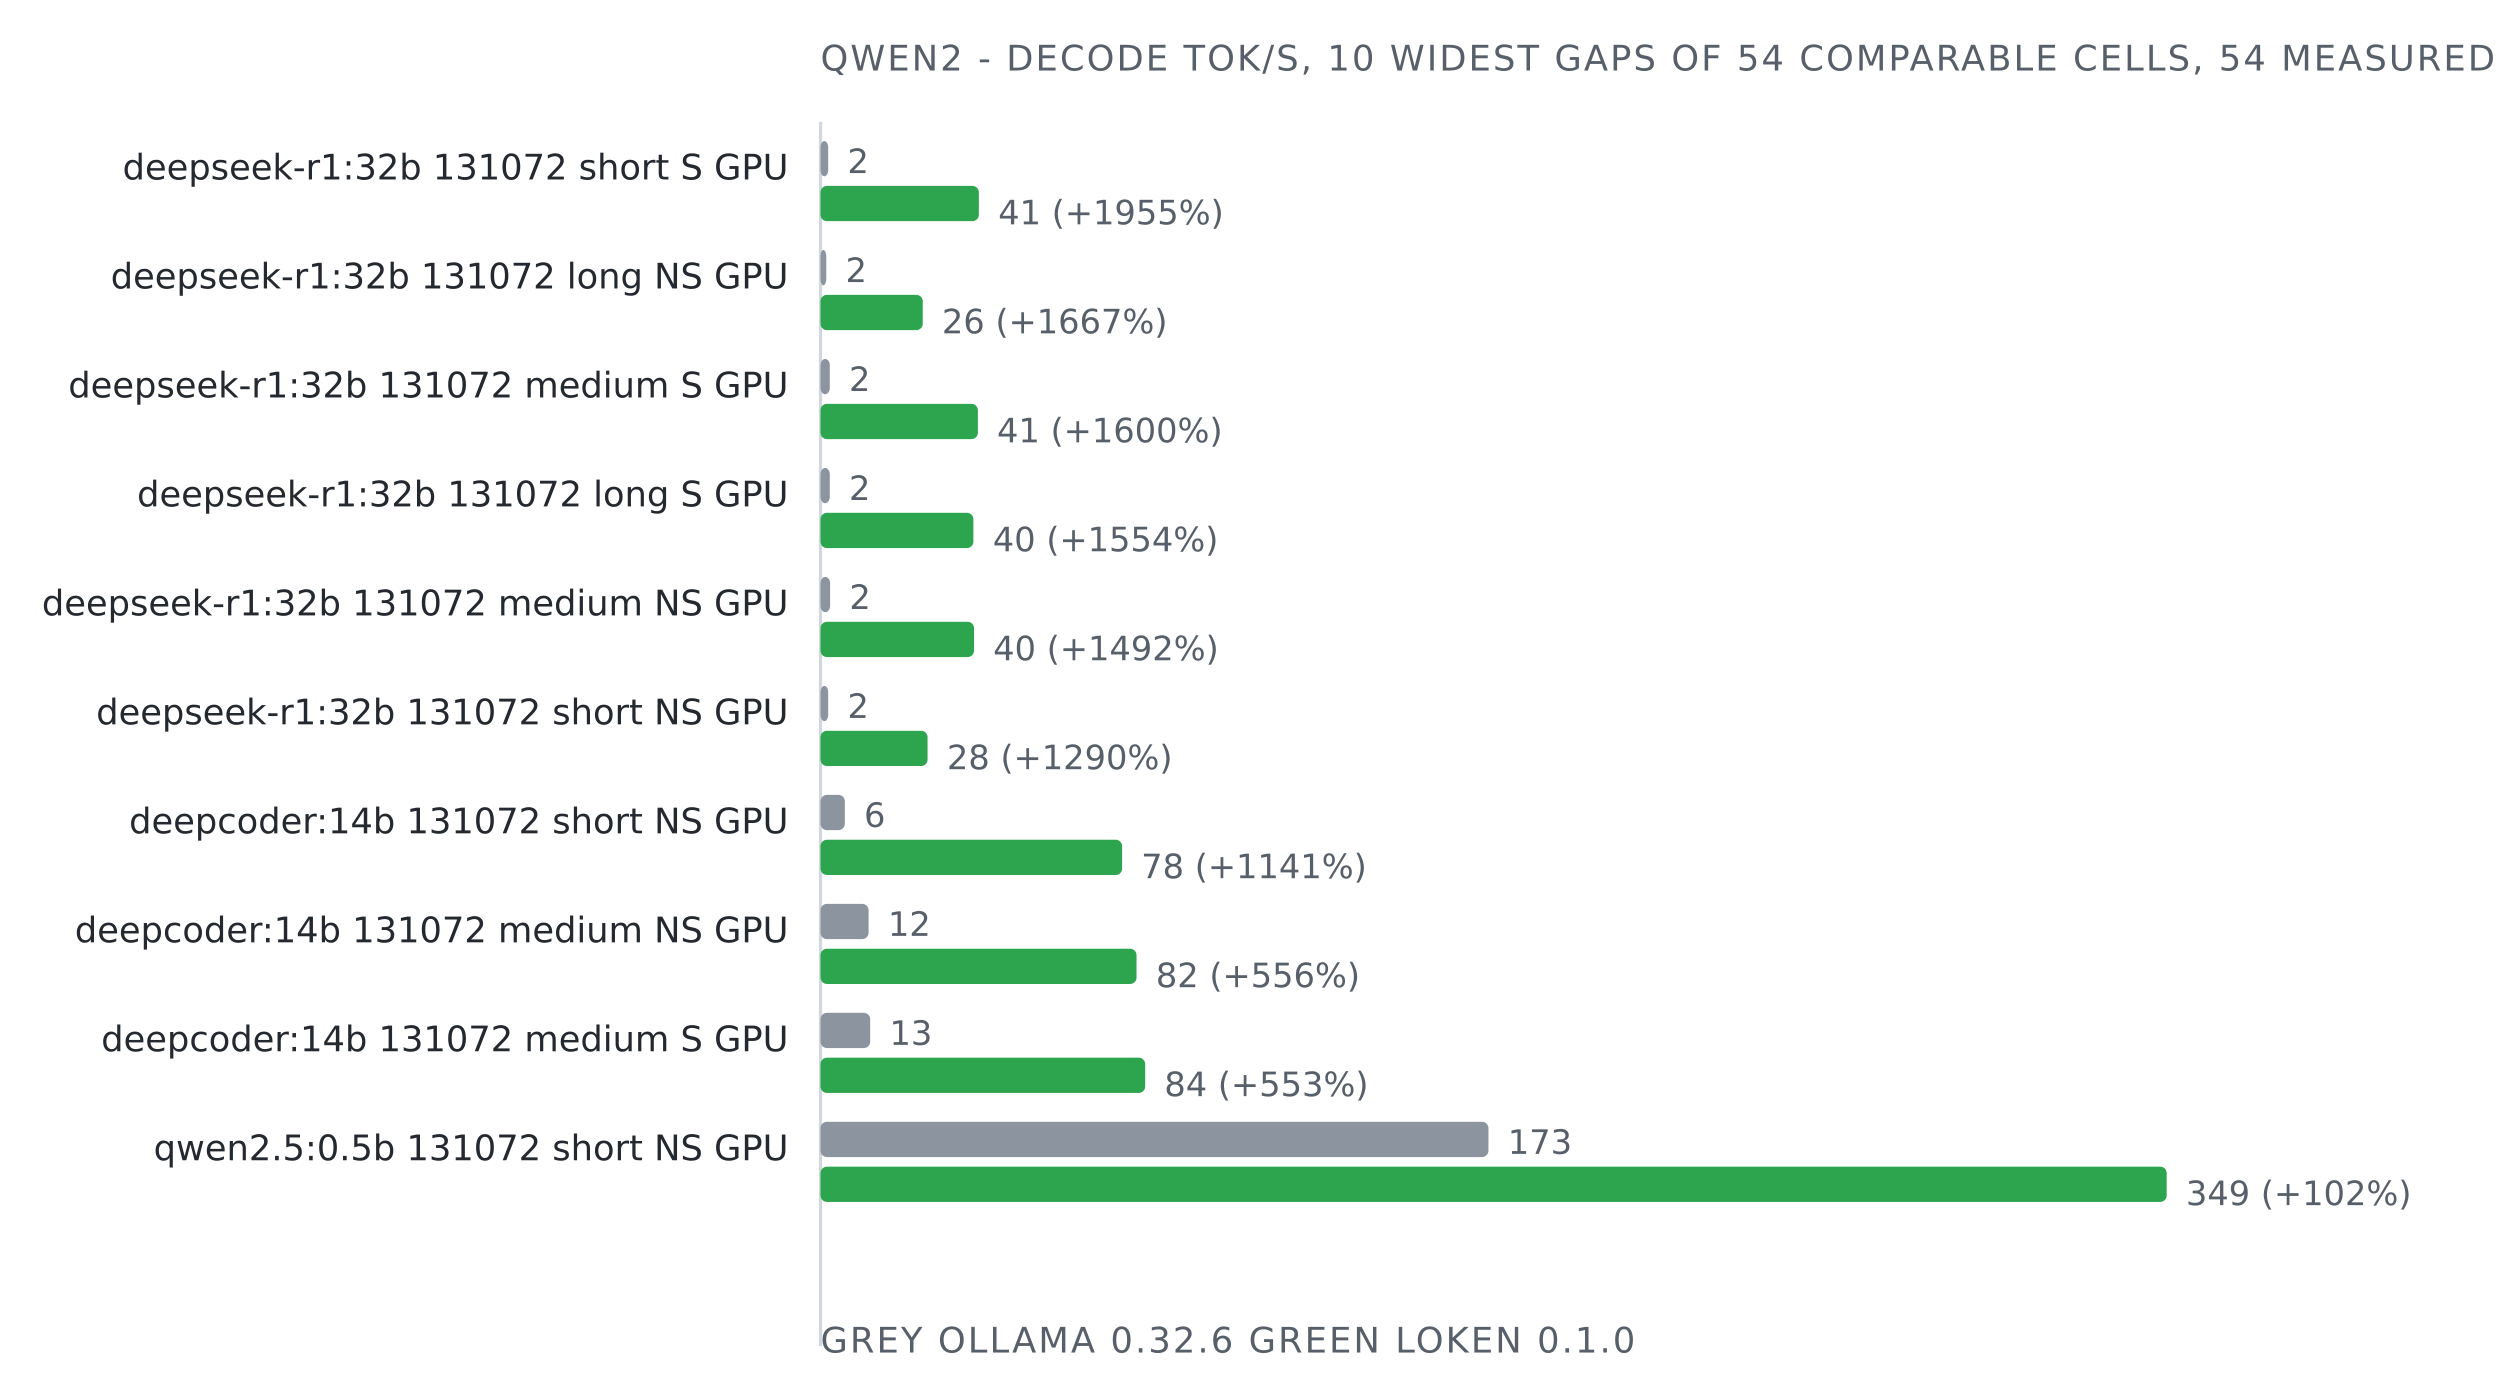
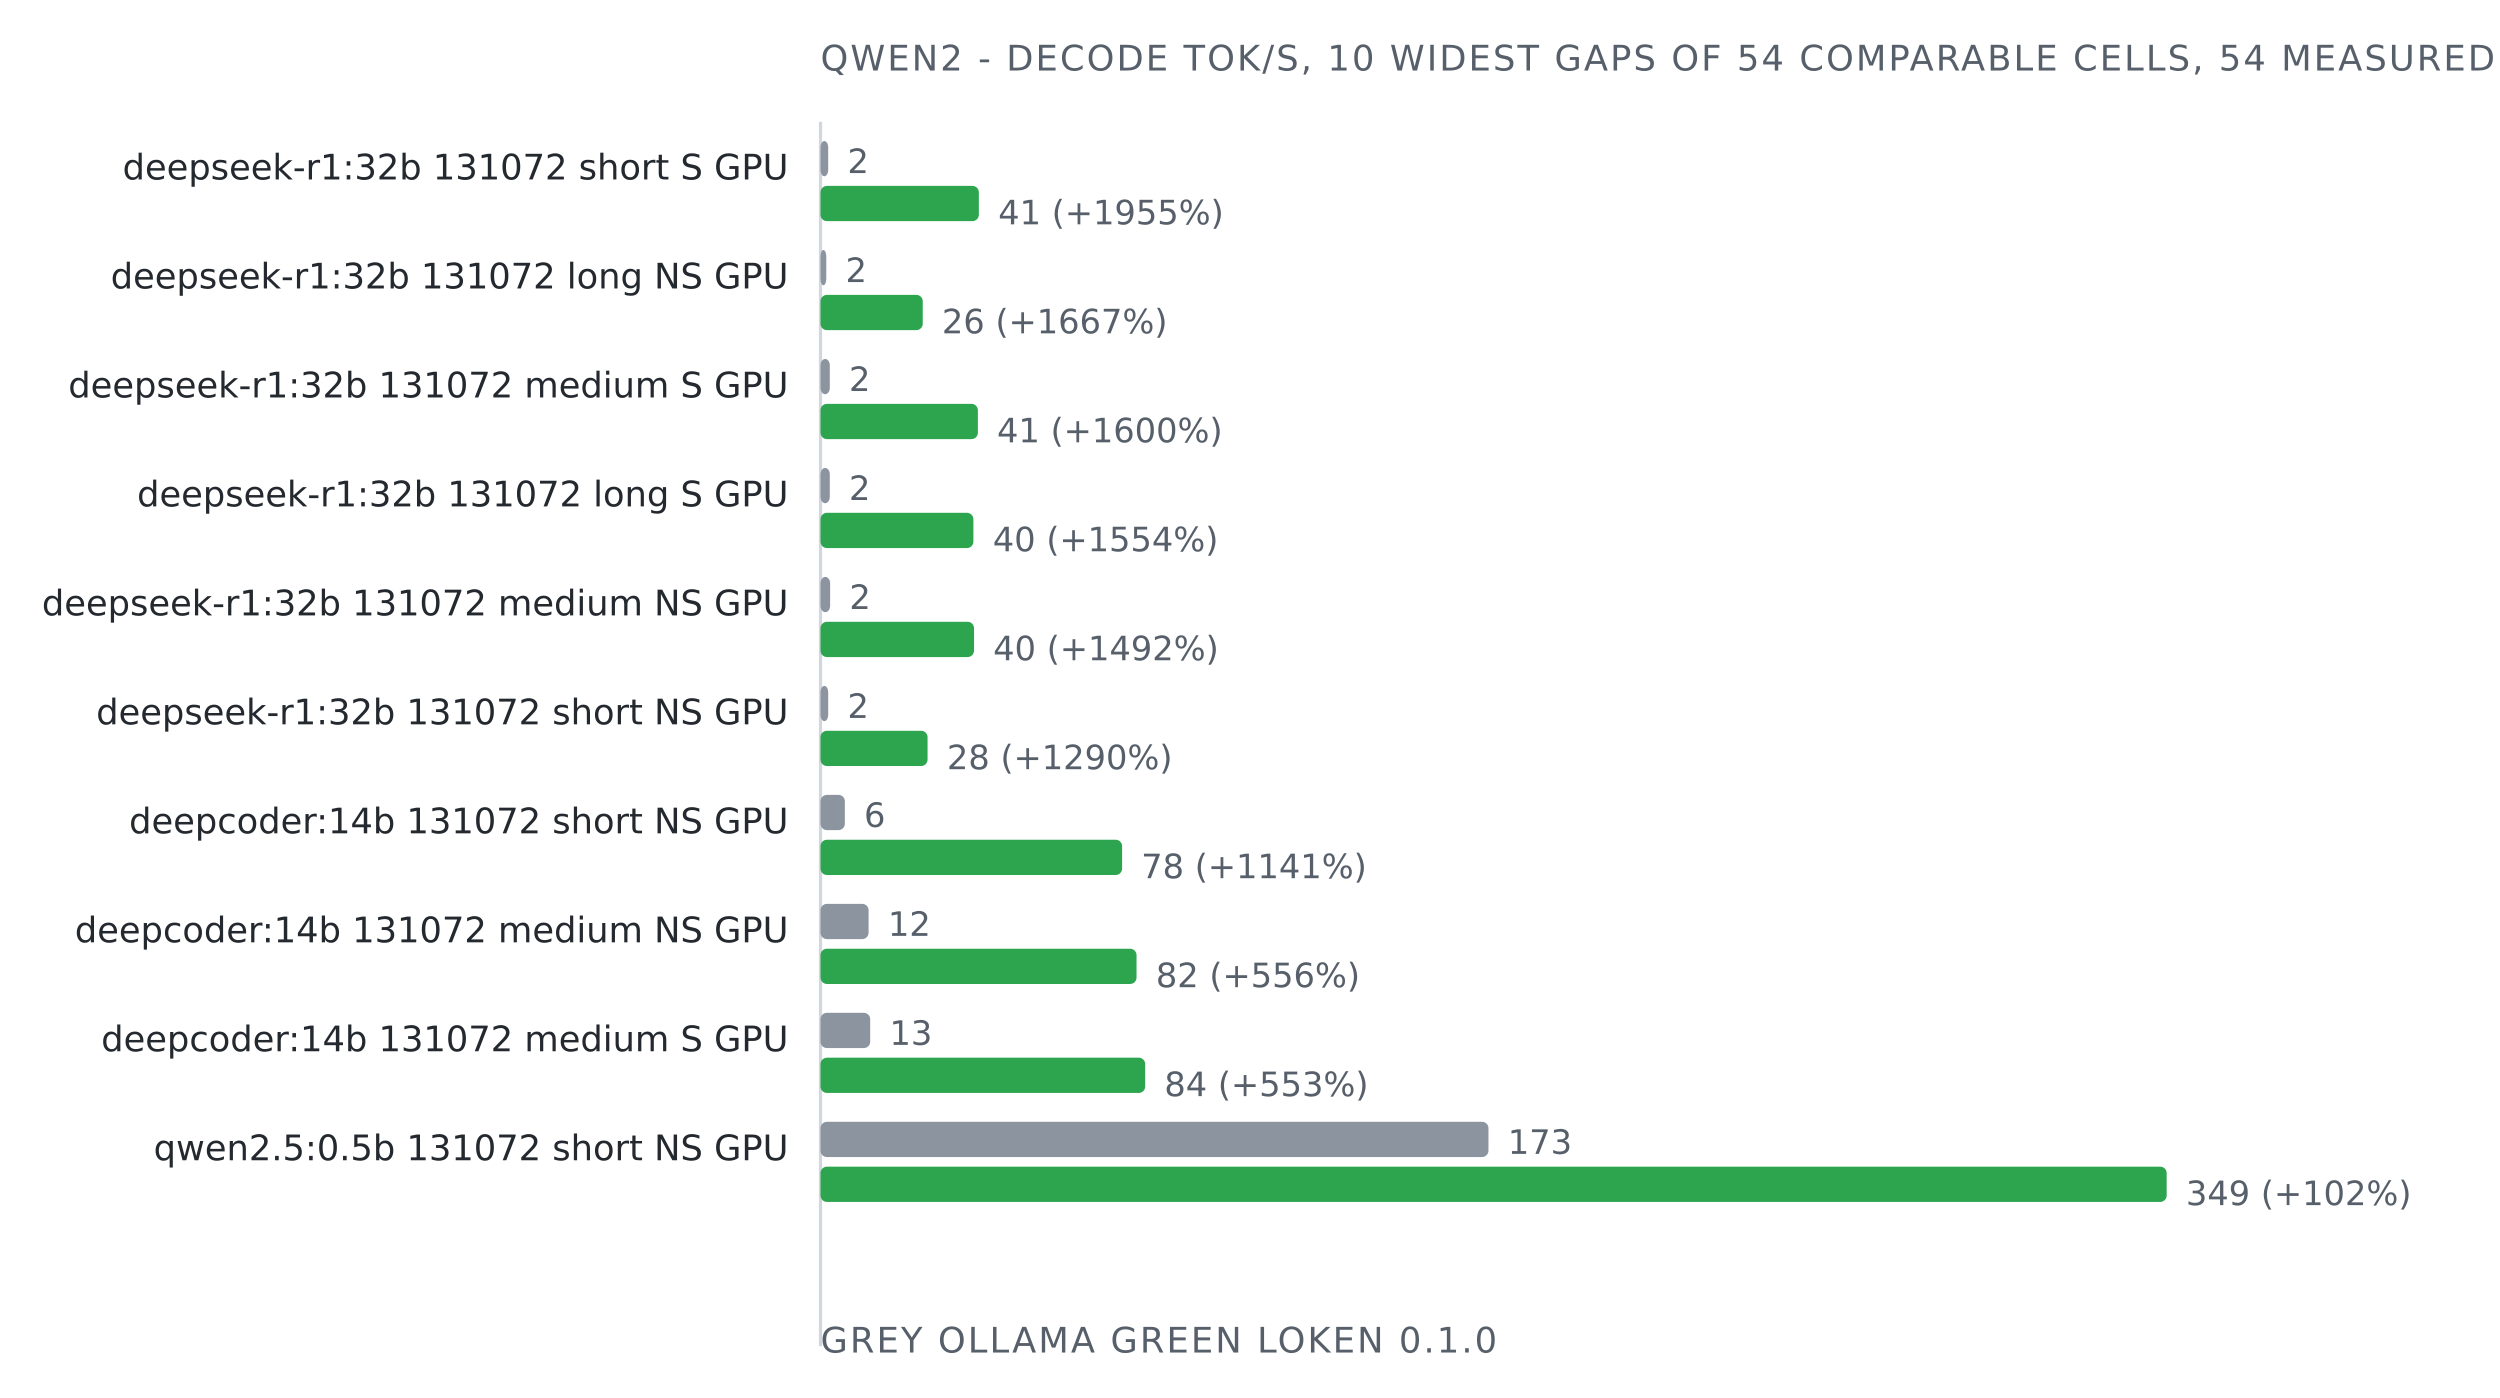
<svg xmlns="http://www.w3.org/2000/svg" width="780" height="436" viewBox="0 0 780 436" font-family="DejaVu Sans, Liberation Sans, Helvetica, Arial, sans-serif">
  <style>.t{fill:#57606a;font-size:10.5px}.m{fill:#24292f;font-size:11px}.h{fill:#57606a;font-size:11px;letter-spacing:.06em}.o{fill:#8c959f}.l{fill:#2da44e}.ax{stroke:#d0d7de;stroke-width:1}@media (prefers-color-scheme:dark){.t,.h{fill:#8b949e}.m{fill:#e6edf3}.o{fill:#6e7681}.l{fill:#3fb950}.ax{stroke:#30363d}}</style>
  <text class="h" x="256" y="22">QWEN2 - DECODE TOK/S, 10 WIDEST GAPS OF 54 COMPARABLE CELLS, 54 MEASURED</text>
  <line class="ax" x1="256" y1="38" x2="256" y2="420" />
  <text class="m" x="246" y="56" text-anchor="end">deepseek-r1:32b 131072 short S GPU</text>
  <rect class="o" x="256" y="44" width="2.4" height="11" rx="2" />
  <rect class="l" x="256" y="58" width="49.4" height="11" rx="2" />
  <text class="t" x="264.405" y="54">2</text>
  <text class="t" x="311.433" y="70">41  (+1955%)</text>
  <text class="m" x="246" y="90" text-anchor="end">deepseek-r1:32b 131072 long NS GPU</text>
  <rect class="o" x="256" y="78" width="1.8" height="11" rx="2" />
  <rect class="l" x="256" y="92" width="31.9" height="11" rx="2" />
  <text class="t" x="263.804" y="88">2</text>
  <text class="t" x="293.873" y="104">26  (+1667%)</text>
  <text class="m" x="246" y="124" text-anchor="end">deepseek-r1:32b 131072 medium S GPU</text>
  <rect class="o" x="256" y="112" width="2.9" height="11" rx="2" />
  <rect class="l" x="256" y="126" width="49.1" height="11" rx="2" />
  <text class="t" x="264.887" y="122">2</text>
  <text class="t" x="311.072" y="138">41  (+1600%)</text>
  <text class="m" x="246" y="158" text-anchor="end">deepseek-r1:32b 131072 long S GPU</text>
  <rect class="o" x="256" y="146" width="2.9" height="11" rx="2" />
  <rect class="l" x="256" y="160" width="47.7" height="11" rx="2" />
  <text class="t" x="264.887" y="156">2</text>
  <text class="t" x="309.749" y="172">40  (+1554%)</text>
  <text class="m" x="246" y="192" text-anchor="end">deepseek-r1:32b 131072 medium NS GPU</text>
  <rect class="o" x="256" y="180" width="3.0" height="11" rx="2" />
  <rect class="l" x="256" y="194" width="47.9" height="11" rx="2" />
  <text class="t" x="265.007" y="190">2</text>
  <text class="t" x="309.869" y="206">40  (+1492%)</text>
  <text class="m" x="246" y="226" text-anchor="end">deepseek-r1:32b 131072 short NS GPU</text>
  <rect class="o" x="256" y="214" width="2.4" height="11" rx="2" />
  <rect class="l" x="256" y="228" width="33.4" height="11" rx="2" />
  <text class="t" x="264.405" y="224">2</text>
  <text class="t" x="295.436" y="240">28  (+1290%)</text>
  <text class="m" x="246" y="260" text-anchor="end">deepcoder:14b 131072 short NS GPU</text>
  <rect class="o" x="256" y="248" width="7.6" height="11" rx="2" />
  <rect class="l" x="256" y="262" width="94.1" height="11" rx="2" />
  <text class="t" x="269.577" y="258">6</text>
  <text class="t" x="356.055" y="274">78  (+1141%)</text>
  <text class="m" x="246" y="294" text-anchor="end">deepcoder:14b 131072 medium NS GPU</text>
  <rect class="o" x="256" y="282" width="15.0" height="11" rx="2" />
  <rect class="l" x="256" y="296" width="98.6" height="11" rx="2" />
  <text class="t" x="277.034" y="292">12</text>
  <text class="t" x="360.625" y="308">82  (+556%)</text>
  <text class="m" x="246" y="328" text-anchor="end">deepcoder:14b 131072 medium S GPU</text>
  <rect class="o" x="256" y="316" width="15.5" height="11" rx="2" />
  <rect class="l" x="256" y="330" width="101.3" height="11" rx="2" />
  <text class="t" x="277.515" y="326">13</text>
  <text class="t" x="363.271" y="342">84  (+553%)</text>
  <text class="m" x="246" y="362" text-anchor="end">qwen2.5:0.5b 131072 short NS GPU</text>
  <rect class="o" x="256" y="350" width="208.4" height="11" rx="2" />
  <rect class="l" x="256" y="364" width="420.0" height="11" rx="2" />
  <text class="t" x="470.436" y="360">173</text>
  <text class="t" x="682.0" y="376">349  (+102%)</text>
-   <text class="h" x="256" y="422">GREY OLLAMA 0.32.6   GREEN LOKEN 0.1.0</text>
+   <text class="h" x="256" y="422">GREY OLLAMA   GREEN LOKEN 0.1.0</text>
</svg>
